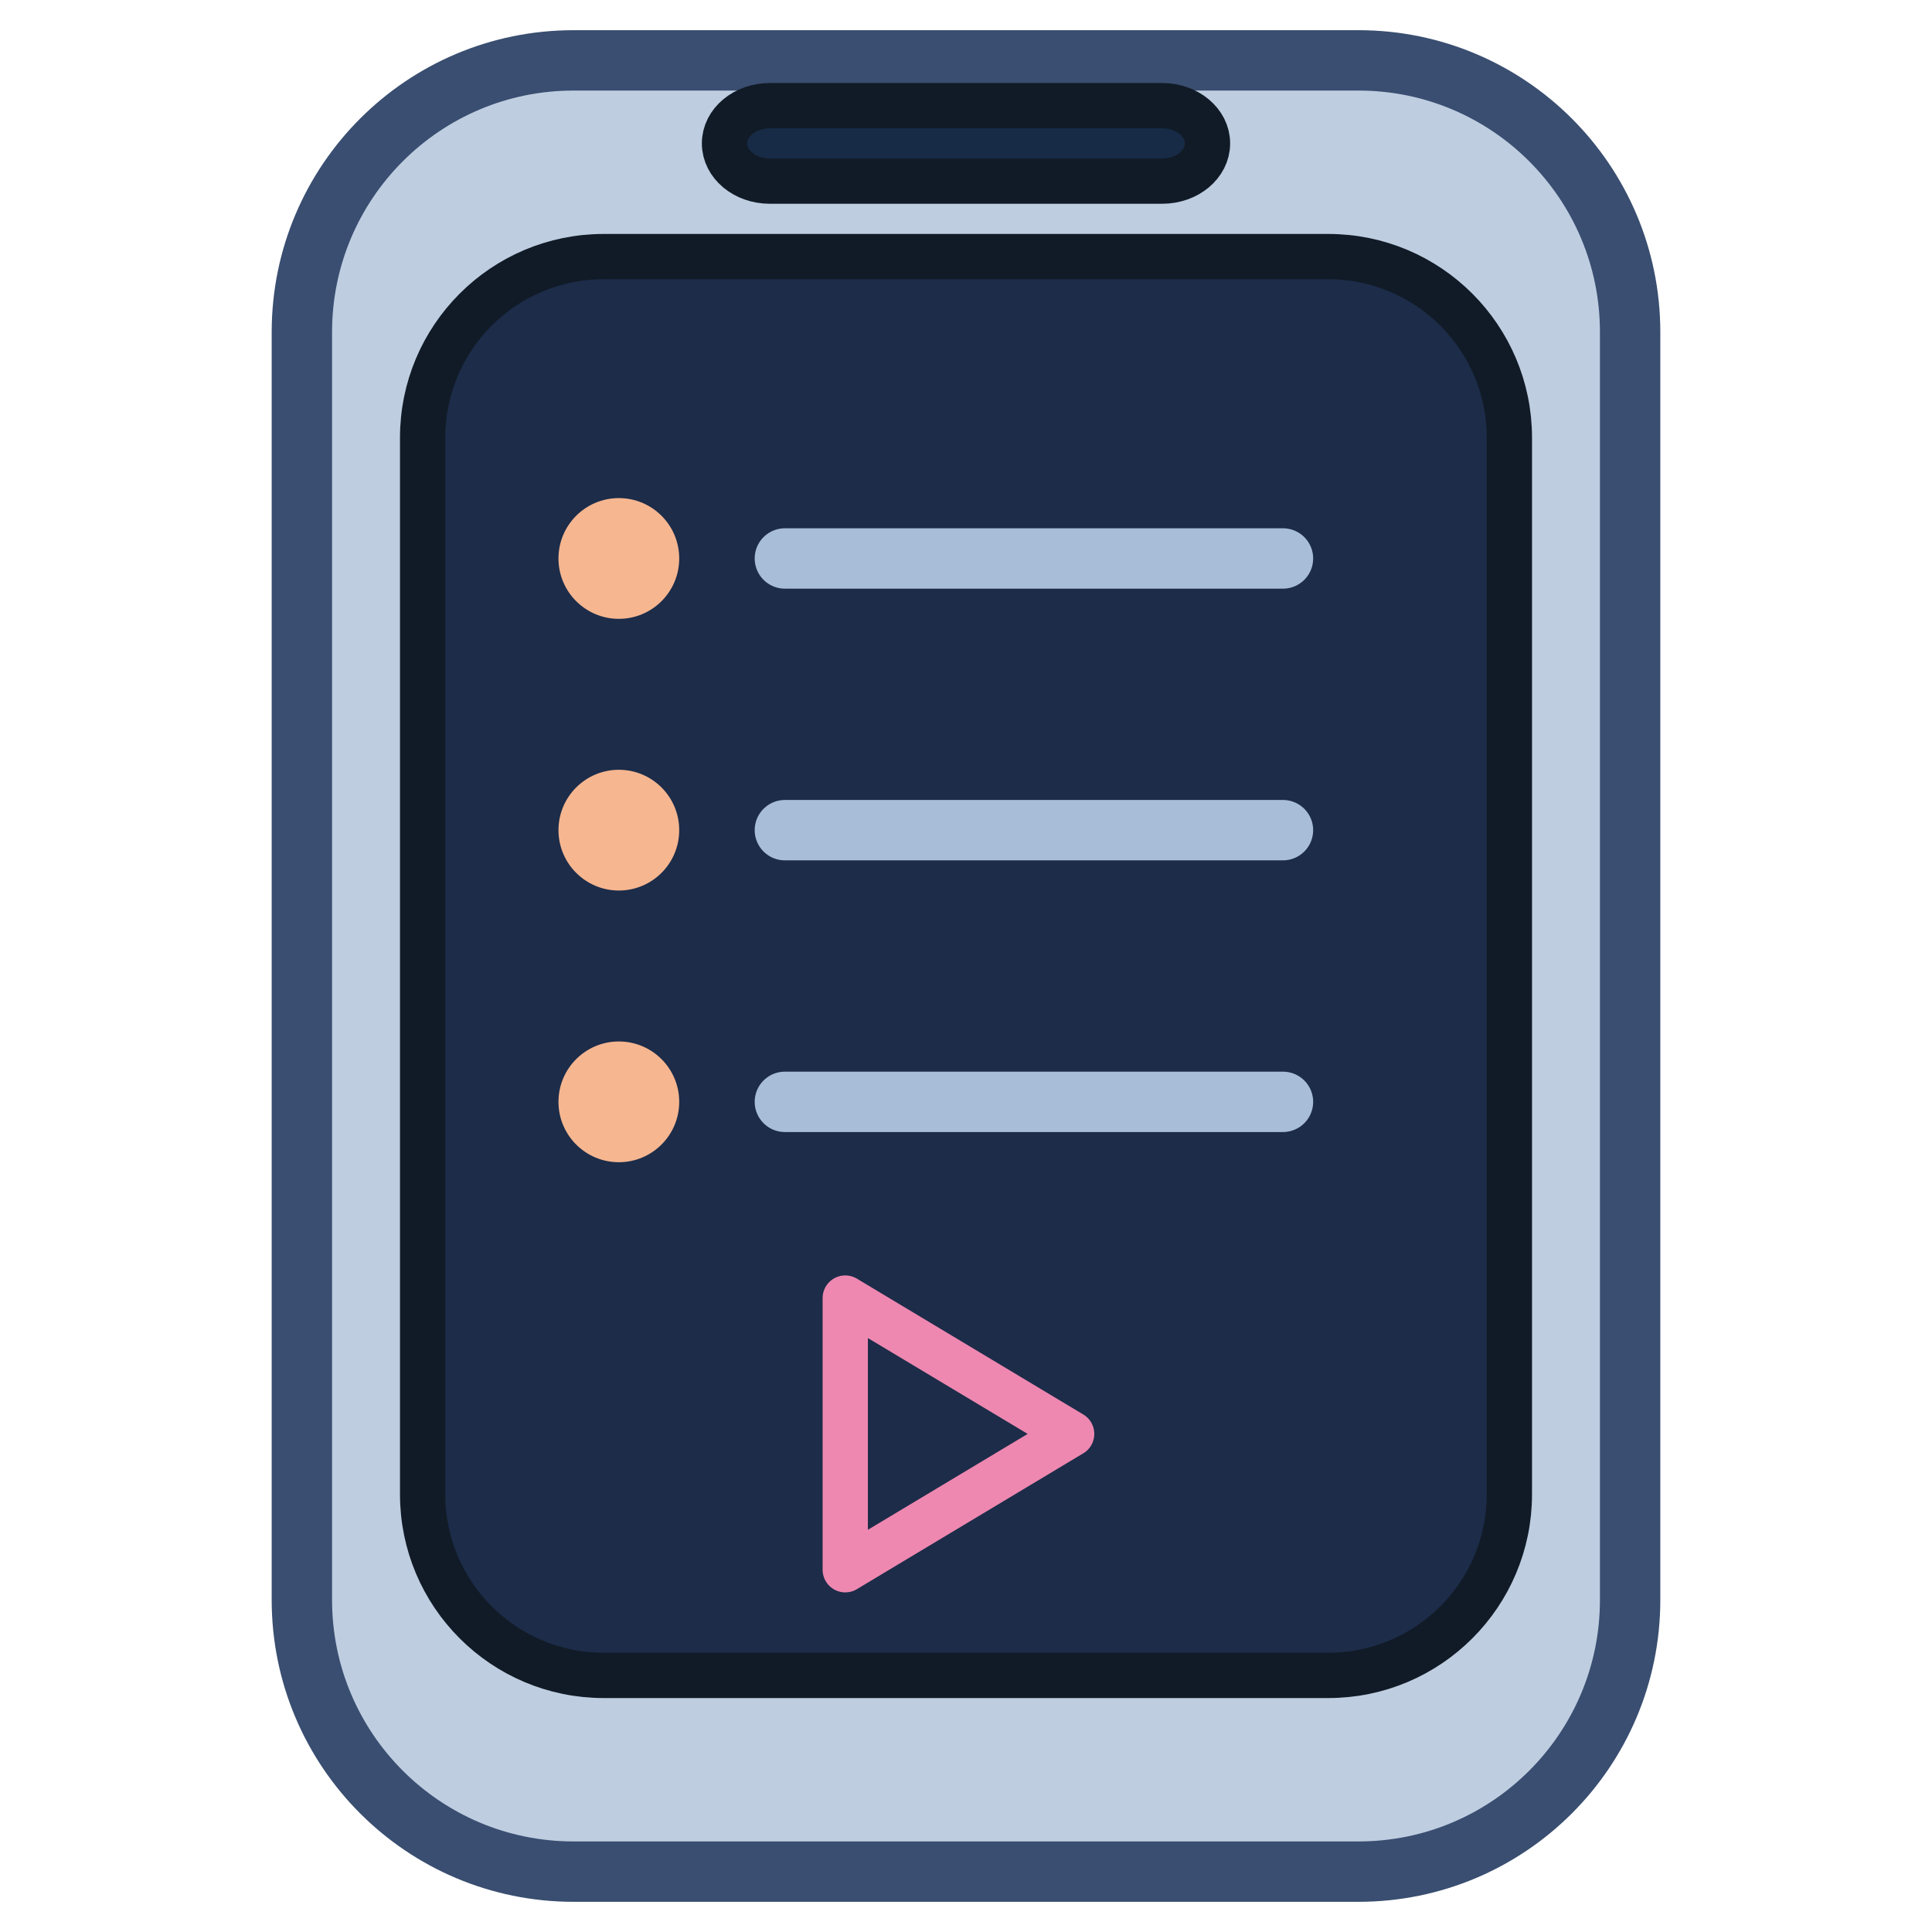
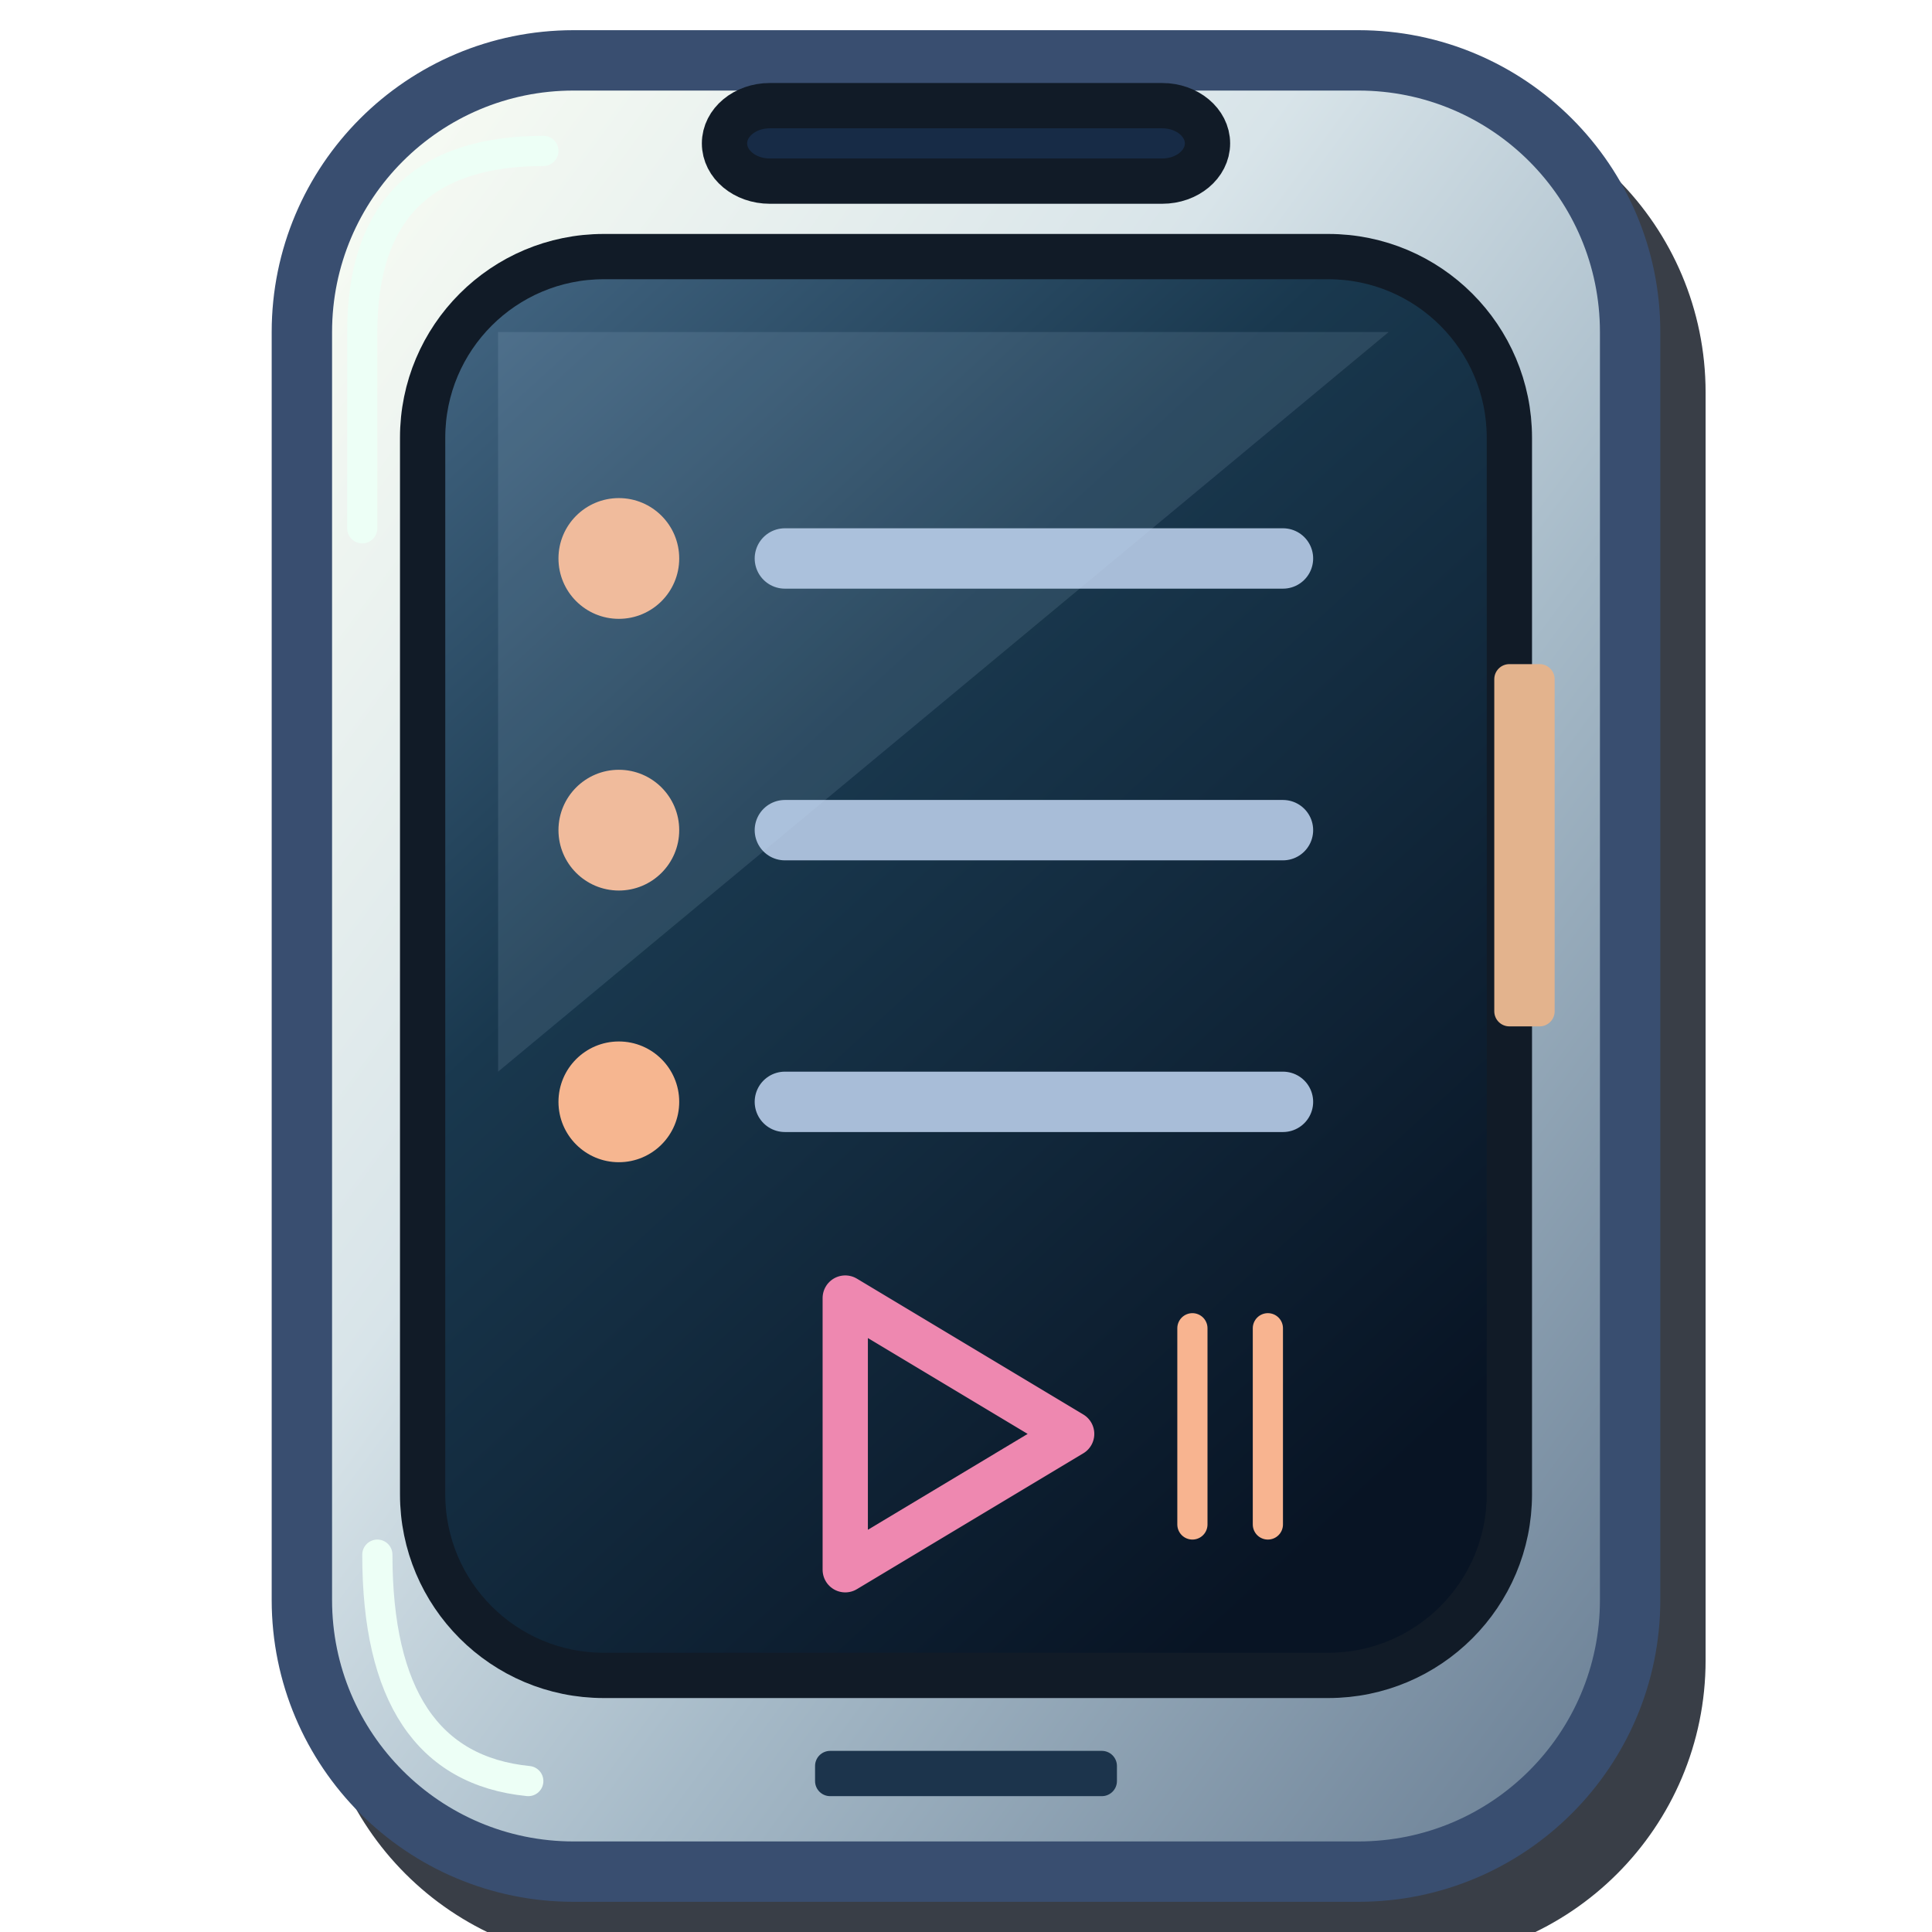
<svg xmlns="http://www.w3.org/2000/svg" width="128" height="128" viewBox="0 0 128 128">
  <g stroke-linecap="round" stroke-linejoin="round">
-     <rect x="20" y="4" width="88" height="120" rx="18" fill="#becde0" stroke="#394e70" stroke-width="4" />
-     <rect x="28" y="17" width="72" height="94" rx="12" fill="#1c2c49" stroke="#111b27" stroke-width="3" />
+     <defs>
+       <linearGradient id="pearl" x1="0" y1="0" x2="1" y2="1">
+         <stop stop-color="#fcfff5" />
+         <stop offset=".38" stop-color="#d8e4e9" />
+         <stop offset=".62" stop-color="#a6bac8" />
+         <stop offset="1" stop-color="#667b91" />
+       </linearGradient>
+       <linearGradient id="body" x1="0" y1="0" x2="1" y2="1">
+         <stop stop-color="#6b829c" />
+         <stop offset=".4" stop-color="#334c66" />
+         <stop offset="1" stop-color="#102237" />
+       </linearGradient>
+       <linearGradient id="glass" x1="0" y1="0" x2=".7" y2="1">
+         <stop stop-color="#456885" />
+         <stop offset=".4" stop-color="#19384e" />
+         <stop offset="1" stop-color="#081424" />
+       </linearGradient>
+       <linearGradient id="steel" x1="0" y1="0" x2="1" y2="0">
+         <stop stop-color="#d6d1b9" />
+         <stop offset=".35" stop-color="#7d8e9f" />
+         <stop offset=".7" stop-color="#56647b" />
+         <stop offset="1" stop-color="#bdc1b5" />
+       </linearGradient>
+     </defs>
+     <g transform="translate(3 4)" opacity=".8">
+       <rect x="20" y="4" width="88" height="120" rx="18" fill="#070e19" stroke="#070e19" stroke-width="4" />
+       <rect x="28" y="17" width="72" height="94" rx="12" fill="#070e19" stroke="#070e19" stroke-width="3" />
+       <circle cx="41" cy="37" r="4" fill="#070e19" stroke="#070e19" stroke-width="0" />
+       <path d="M52 37h33" fill="none" stroke="#070e19" stroke-width="4" stroke-linecap="round" stroke-linejoin="round" />
+       <circle cx="41" cy="55" r="4" fill="#070e19" stroke="#070e19" stroke-width="0" />
+       <path d="M52 55h33" fill="none" stroke="#070e19" stroke-width="4" stroke-linecap="round" stroke-linejoin="round" />
+       <circle cx="41" cy="73" r="4" fill="#070e19" stroke="#070e19" stroke-width="0" />
+       <path d="M52 73h33" fill="none" stroke="#070e19" stroke-width="4" stroke-linecap="round" stroke-linejoin="round" />
+       <path d="M56 86l15 9-15 9Z" fill="none" stroke="#070e19" stroke-width="3" stroke-linecap="round" stroke-linejoin="round" />
+       <rect x="48" y="7" width="32" height="5" rx="3" fill="#070e19" stroke="#070e19" stroke-width="3" />
+     </g>
+     <rect x="20" y="4" width="88" height="120" rx="18" fill="url(#pearl)" stroke="#394e70" stroke-width="4" />
+     <rect x="28" y="17" width="72" height="94" rx="12" fill="url(#glass)" stroke="#111b27" stroke-width="3" />
    <circle cx="41" cy="37" r="4" fill="#f6b690" stroke="#111b27" stroke-width="0" />
    <path d="M52 37h33" fill="none" stroke="#a8bdd8" stroke-width="4" stroke-linecap="round" stroke-linejoin="round" />
    <circle cx="41" cy="55" r="4" fill="#f6b690" stroke="#111b27" stroke-width="0" />
    <path d="M52 55h33" fill="none" stroke="#a8bdd8" stroke-width="4" stroke-linecap="round" stroke-linejoin="round" />
    <circle cx="41" cy="73" r="4" fill="#f6b690" stroke="#111b27" stroke-width="0" />
    <path d="M52 73h33" fill="none" stroke="#a8bdd8" stroke-width="4" stroke-linecap="round" stroke-linejoin="round" />
    <path d="M56 86l15 9-15 9Z" fill="none" stroke="#ee88b0" stroke-width="3" stroke-linecap="round" stroke-linejoin="round" />
    <rect x="48" y="7" width="32" height="5" rx="3" fill="#172b46" stroke="#111b27" stroke-width="3" />
+     <path d="M24 35V22q0-12 12-12M25 103q0 14 10 15" fill="none" stroke="#edfff6" stroke-width="2" stroke-linecap="round" stroke-linejoin="round" />
+     <path d="M33 22h59L33 71Z" fill="#c6def6" opacity=".12" />
+     <rect x="99" y="44" width="4" height="24" rx="1" fill="#e3b38d" stroke="#111b27" stroke-width="0" />
+     <rect x="54" y="116" width="20" height="3" rx="1" fill="#1c344c" stroke="#111b27" stroke-width="0" />
+     <path d="M79 88v13M84 88v13" fill="none" stroke="#f8b490" stroke-width="2" stroke-linecap="round" stroke-linejoin="round" />
  </g>
</svg>
